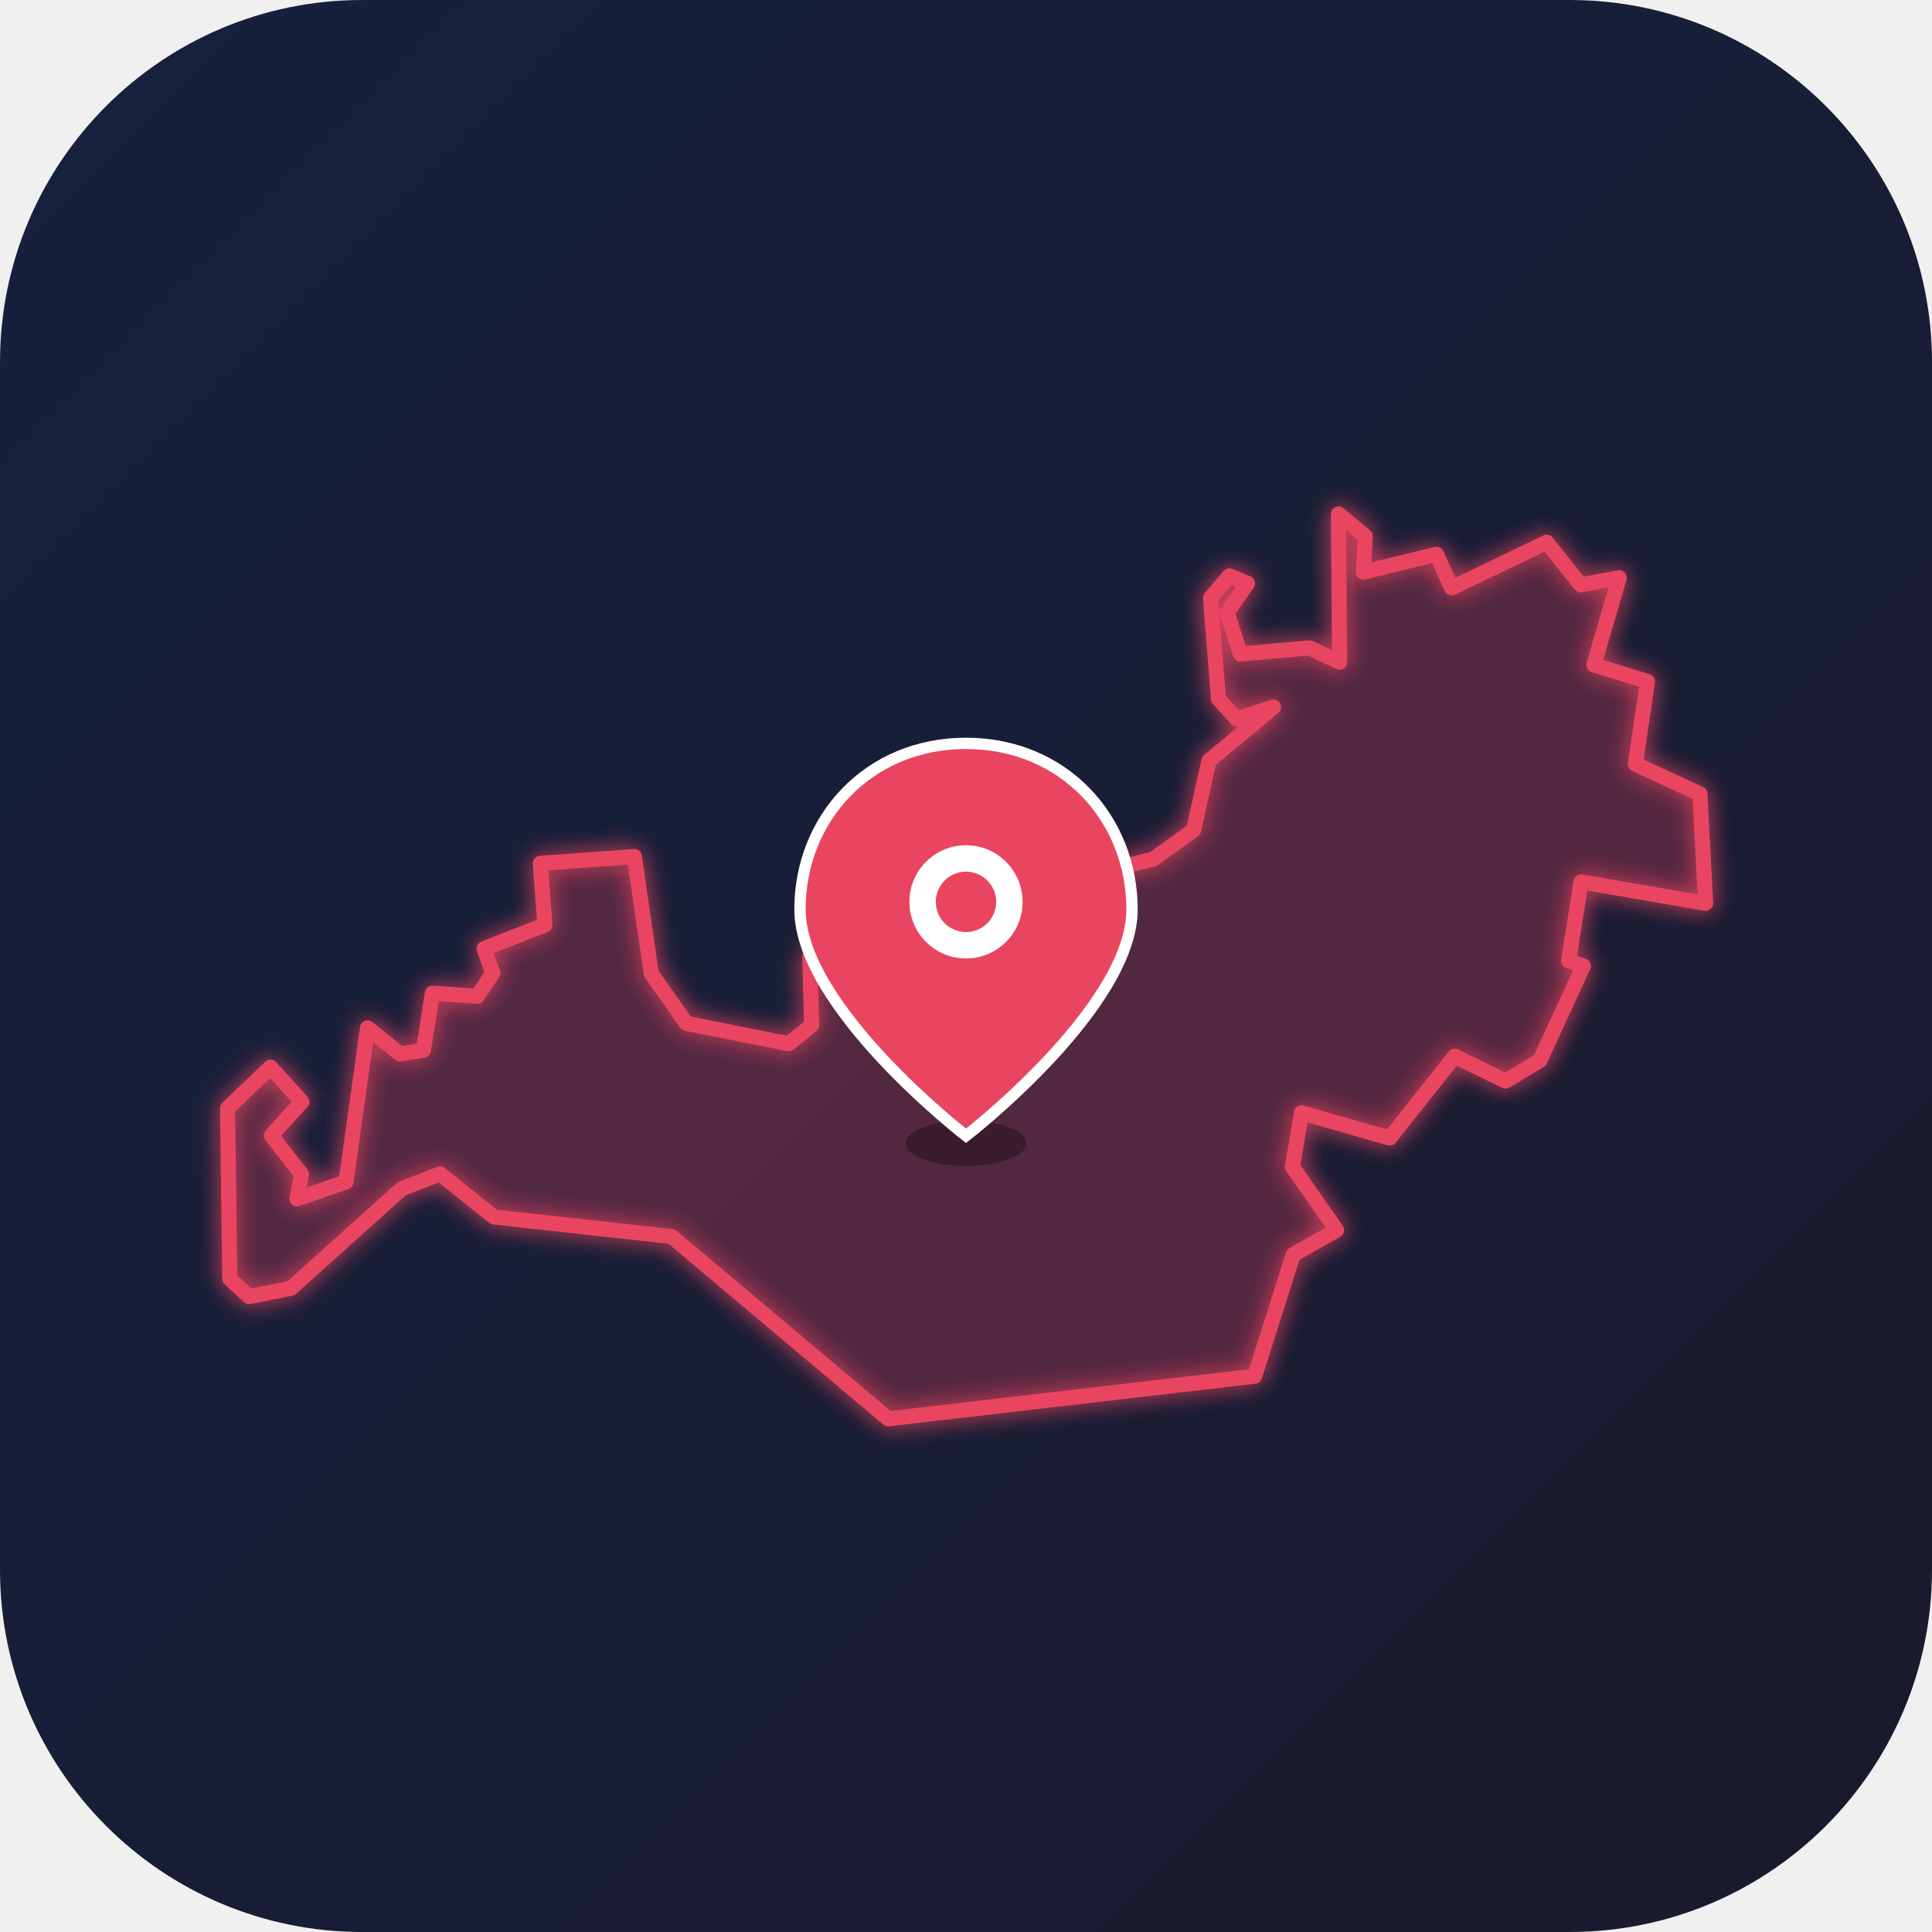
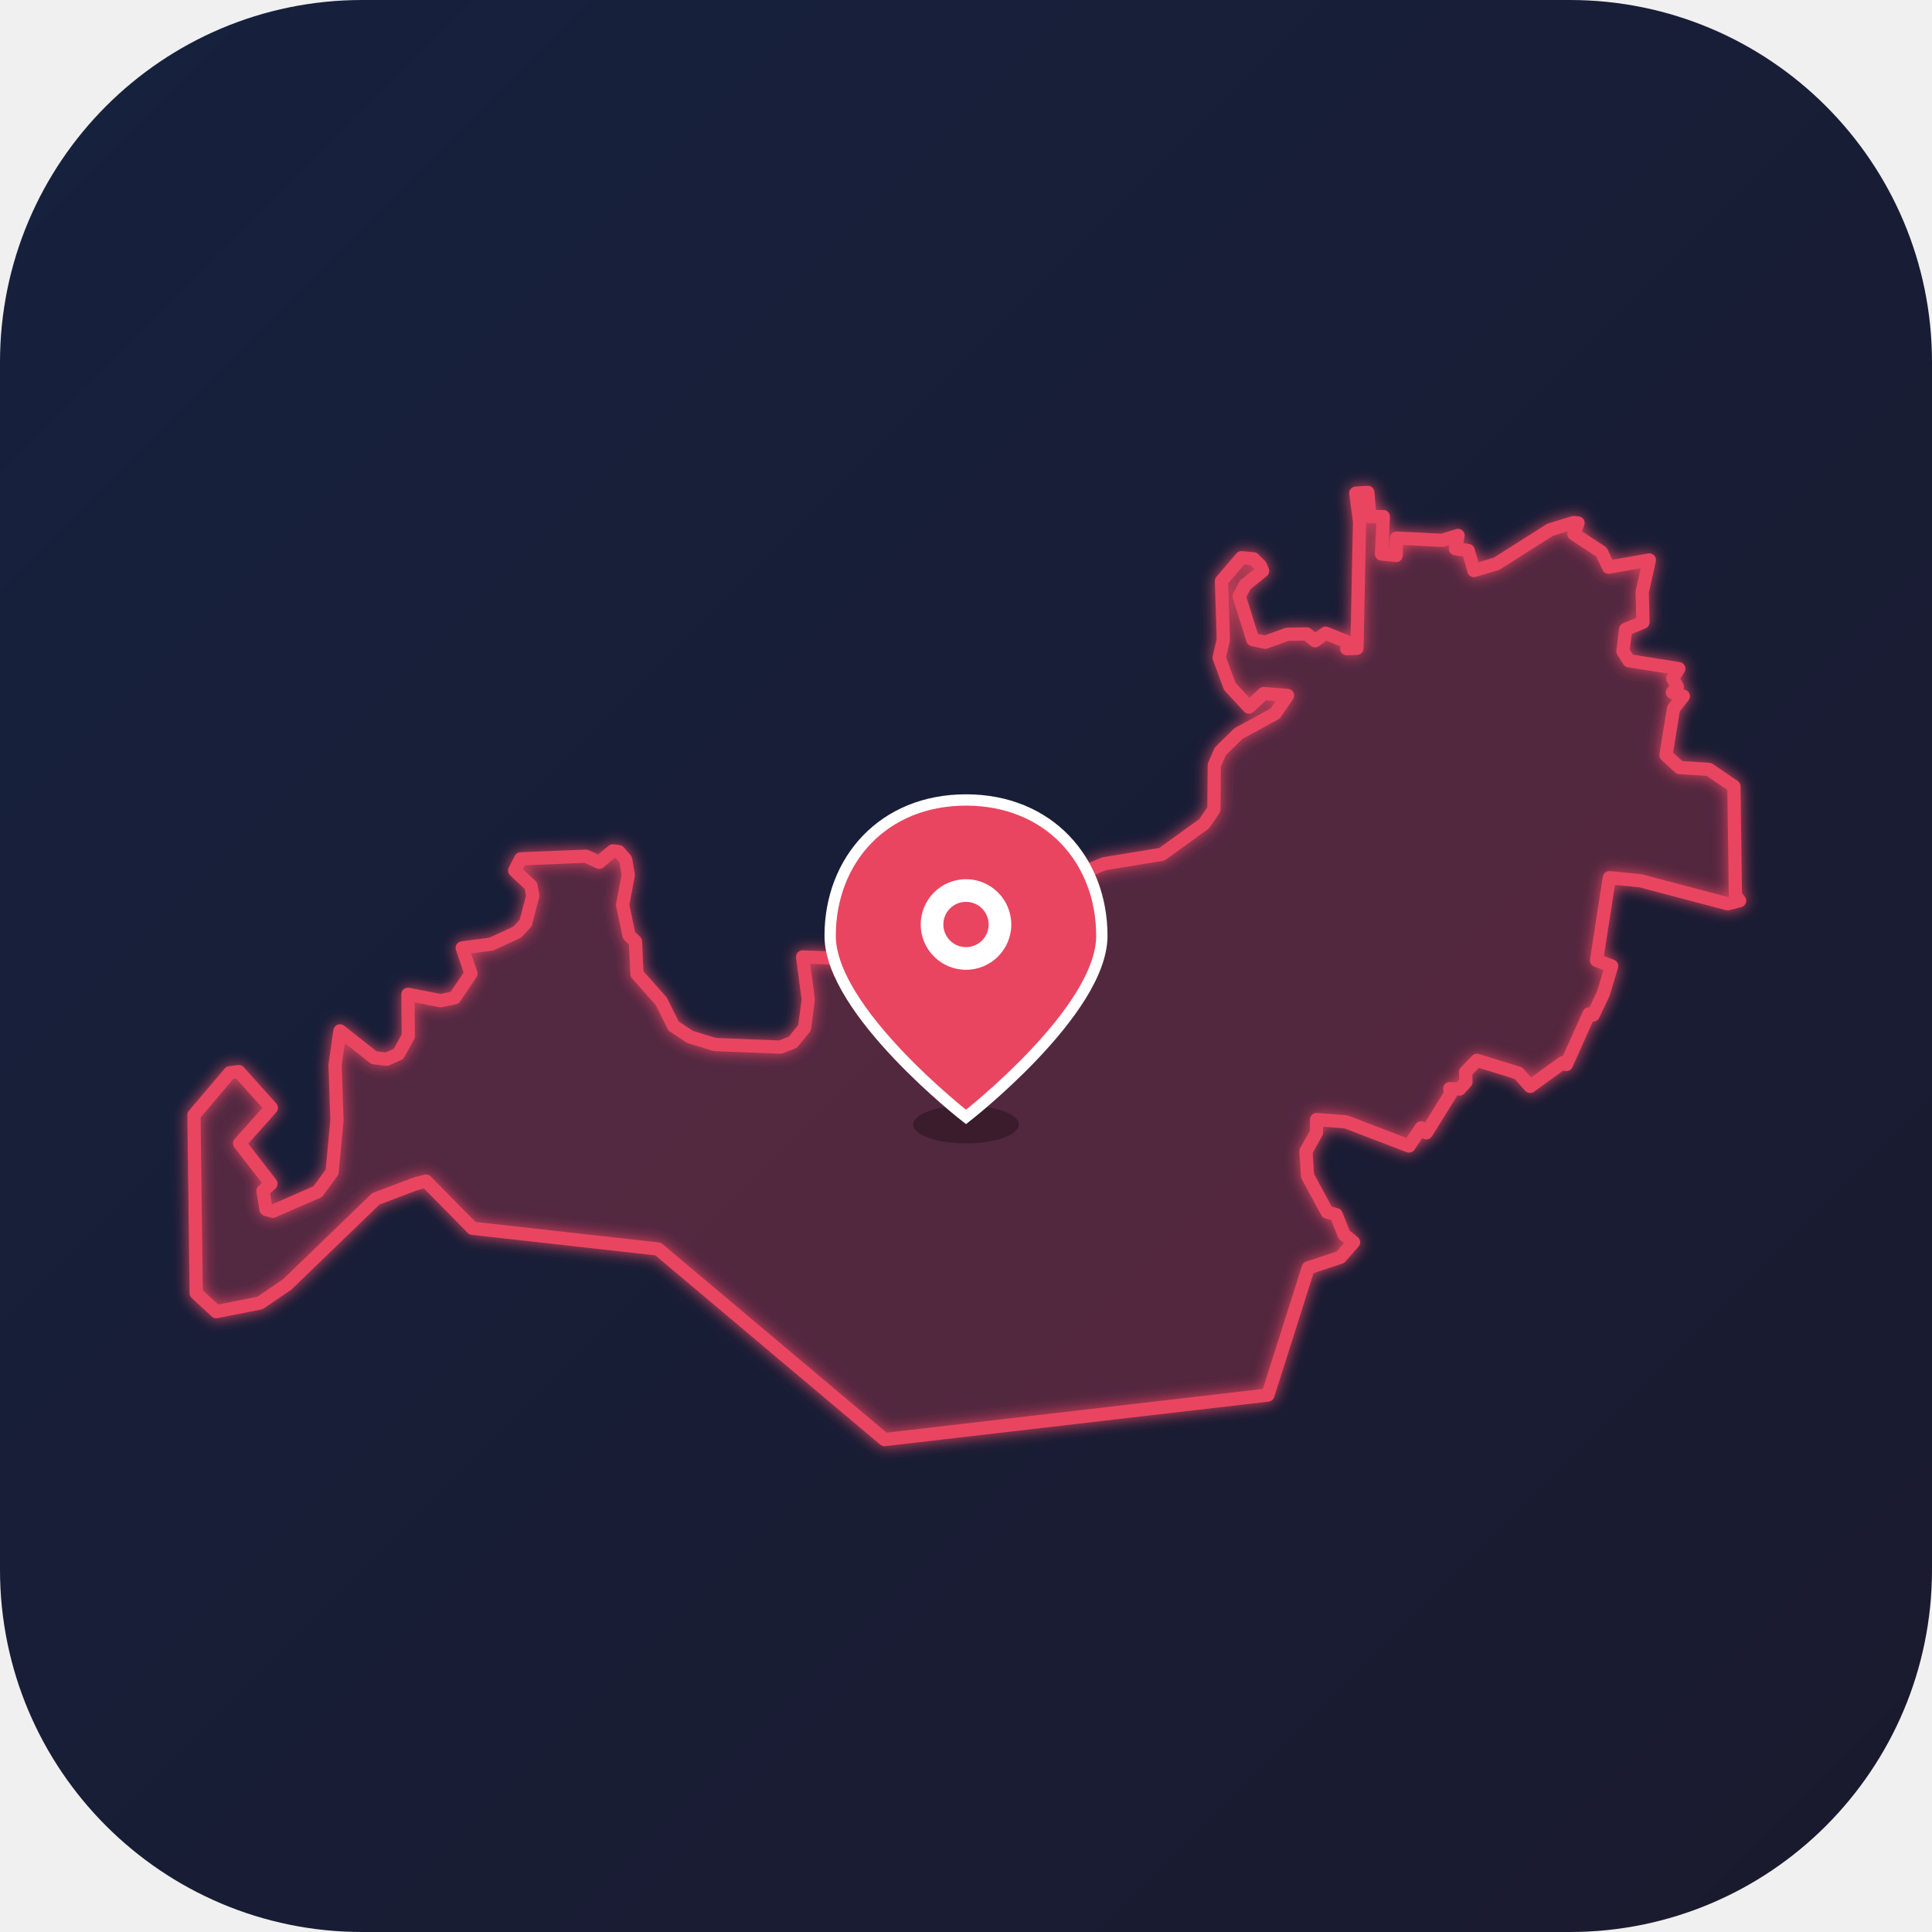
<svg xmlns="http://www.w3.org/2000/svg" viewBox="0 0 512 512">
  <defs>
    <linearGradient id="bg" x1="0" y1="0" x2="1" y2="1">
      <stop offset="0%" stop-color="#16213e" />
      <stop offset="100%" stop-color="#1a1a2e" />
    </linearGradient>
    <filter id="glow">
-       <feGaussianBlur stdDeviation="3" result="blur" />
+       <feGaussianBlur stdDeviation="2" result="blur" />
      <feMerge>
        <feMergeNode in="blur" />
        <feMergeNode in="SourceGraphic" />
      </feMerge>
    </filter>
  </defs>
  <rect width="512" height="512" rx="96" fill="url(#bg)" />
-   <polygon points="116.6,311.1 106.5,315.0 77.1,341.4 66.0,343.6 60.9,338.9 60.3,293.7 71.7,282.8 80.0,292.0 71.9,300.9 79.9,311.2 78.7,317.7 91.7,313.2 97.4,272.4 106.0,279.3 112.2,278.3 114.6,263.2 126.5,264.0 130.6,257.9 128.3,251.4 144.4,245.1 143.2,228.8 168.1,227.0 172.6,258.0 181.9,271.2 209.0,276.6 215.1,271.7 214.6,253.7 231.7,253.3 232.8,266.5 244.0,264.9 256.8,258.4 262.2,247.1 279.1,247.0 284.6,232.8 305.6,227.7 316.3,220.0 320.4,201.6 337.5,187.4 327.7,190.5 322.9,185.2 320.8,158.5 325.8,152.6 330.6,154.6 325.2,162.3 328.7,173.3 347.1,171.7 355.0,175.5 354.7,136.2 361.8,142.1 361.3,151.6 380.7,146.9 384.7,155.8 409.9,143.7 418.9,155.0 429.1,153.1 422.4,176.2 436.6,180.6 433.4,202.5 450.5,210.4 452.0,239.4 419.0,233.7 415.7,254.6 419.6,256.0 408.1,281.0 399.0,286.5 385.5,279.9 368.3,301.6 344.9,294.9 342.5,309.2 354.2,326.0 342.7,332.5 332.5,364.7 235.4,376.0 178.0,327.7 130.9,322.5" fill="rgba(233,69,96,0.15)" stroke="#e94560" stroke-width="4" stroke-linejoin="round" filter="url(#glow)" />
-   <g transform="translate(256, 245)">
-     <ellipse cx="0" cy="58" rx="16" ry="6" fill="rgba(0,0,0,0.3)" />
-     <path d="M0,-48 C-26,-48 -44,-28 -44,-4 C-44,22 0,56 0,56 C0,56 44,22 44,-4 C44,-28 26,-48 0,-48 Z" fill="#e94560" stroke="#fff" stroke-width="3" />
-     <circle cx="0" cy="-6" r="15" fill="#fff" />
-     <circle cx="0" cy="-6" r="8" fill="#e94560" />
+   <polygon points="110.2,313.7 99.6,317.7 76.1,340.4 68.9,345.3 57.3,347.6 52.0,342.7 51.4,295.5 60.9,284.3 63.3,284.0 71.9,293.6 63.5,303.0 71.8,313.7 69.7,315.6 70.5,320.5 72.3,321.0 84.2,315.8 88.0,310.6 89.3,296.9 88.8,282.2 90.1,273.2 99.1,280.3 102.5,280.7 105.6,279.3 108.2,274.6 108.1,263.5 116.8,265.2 120.5,264.4 124.8,258.0 122.5,251.2 130.2,250.2 137.1,247.0 139.3,244.6 141.2,237.4 140.7,234.7 136.4,230.7 138.0,227.6 155.3,226.9 158.8,228.5 162.4,225.5 164.0,225.7 165.8,227.8 166.5,231.9 165.0,239.8 166.7,247.9 168.4,249.5 168.8,258.1 175.2,265.3 178.5,271.9 182.9,274.8 189.4,276.8 206.8,277.5 210.1,276.2 213.2,272.4 214.2,264.9 212.7,253.6 226.5,254.1 230.6,253.2 231.8,267.0 243.4,265.4 249.5,260.5 256.8,258.6 258.7,256.5 259.4,249.9 262.4,246.7 270.7,244.7 280.2,246.5 281.0,240.0 283.5,235.3 282.9,233.7 285.9,231.7 292.6,228.9 307.9,226.4 319.1,218.3 321.7,214.5 321.8,202.8 323.4,199.1 328.2,194.4 337.9,189.1 341.2,184.3 334.9,183.8 331.0,187.4 325.9,181.9 323.1,174.3 324.2,169.5 323.7,154.0 329.0,147.8 332.2,148.1 334.0,149.9 334.6,151.3 330.0,155.0 328.4,158.0 332.0,169.5 335.3,170.2 341.1,168.1 346.3,168.0 348.5,169.8 351.3,167.8 357.0,170.1 356.9,171.9 359.6,171.8 360.3,138.2 359.3,130.7 362.5,130.5 363.0,136.9 366.6,136.9 366.1,146.8 370.0,147.2 370.1,142.6 382.2,143.2 386.4,141.9 385.7,145.4 389.1,145.9 390.6,151.2 396.6,149.4 410.8,140.4 417.0,138.5 418.2,138.6 417.1,141.5 424.4,146.3 426.3,150.3 437.1,148.4 435.2,156.9 435.4,164.9 430.8,166.8 430.1,172.6 431.7,175.1 444.9,177.2 443.3,179.8 444.5,182.0 443.2,183.5 446.1,184.5 443.5,187.8 441.5,200.1 445.1,203.4 452.9,203.9 459.5,208.4 459.9,237.3 461.0,238.7 457.8,239.5 434.7,233.4 426.5,232.6 423.1,254.5 427.1,256.0 424.9,263.3 422.2,269.0 421.1,268.7 415.1,282.1 414.2,281.6 405.5,287.9 402.4,284.4 391.4,281.0 388.4,284.1 388.5,286.7 386.8,288.6 384.2,288.5 384.4,289.9 378.0,300.2 376.6,298.9 373.4,303.7 356.7,297.3 348.9,296.7 348.9,300.1 346.1,305.1 346.5,311.6 351.7,321.2 354.1,321.9 356.2,327.2 358.7,329.2 355.2,333.2 346.7,336.0 336.0,369.7 234.4,381.5 174.4,331.0 125.2,325.5 112.9,313.0 110.2,313.7" fill="rgba(233,69,96,0.15)" stroke="#e94560" stroke-width="3.5" stroke-linejoin="round" filter="url(#glow)" />
+   <g transform="translate(256, 250)">
+     <ellipse cx="0" cy="48" rx="14" ry="5" fill="rgba(0,0,0,0.3)" />
+     <path d="M0,-38 C-22,-38 -36,-22 -36,-2 C-36,18 0,46 0,46 C0,46 36,18 36,-2 C36,-22 22,-38 0,-38 Z" fill="#e94560" stroke="#fff" stroke-width="3" />
+     <circle cx="0" cy="-5" r="12" fill="#fff" />
+     <circle cx="0" cy="-5" r="6" fill="#e94560" />
  </g>
</svg>
